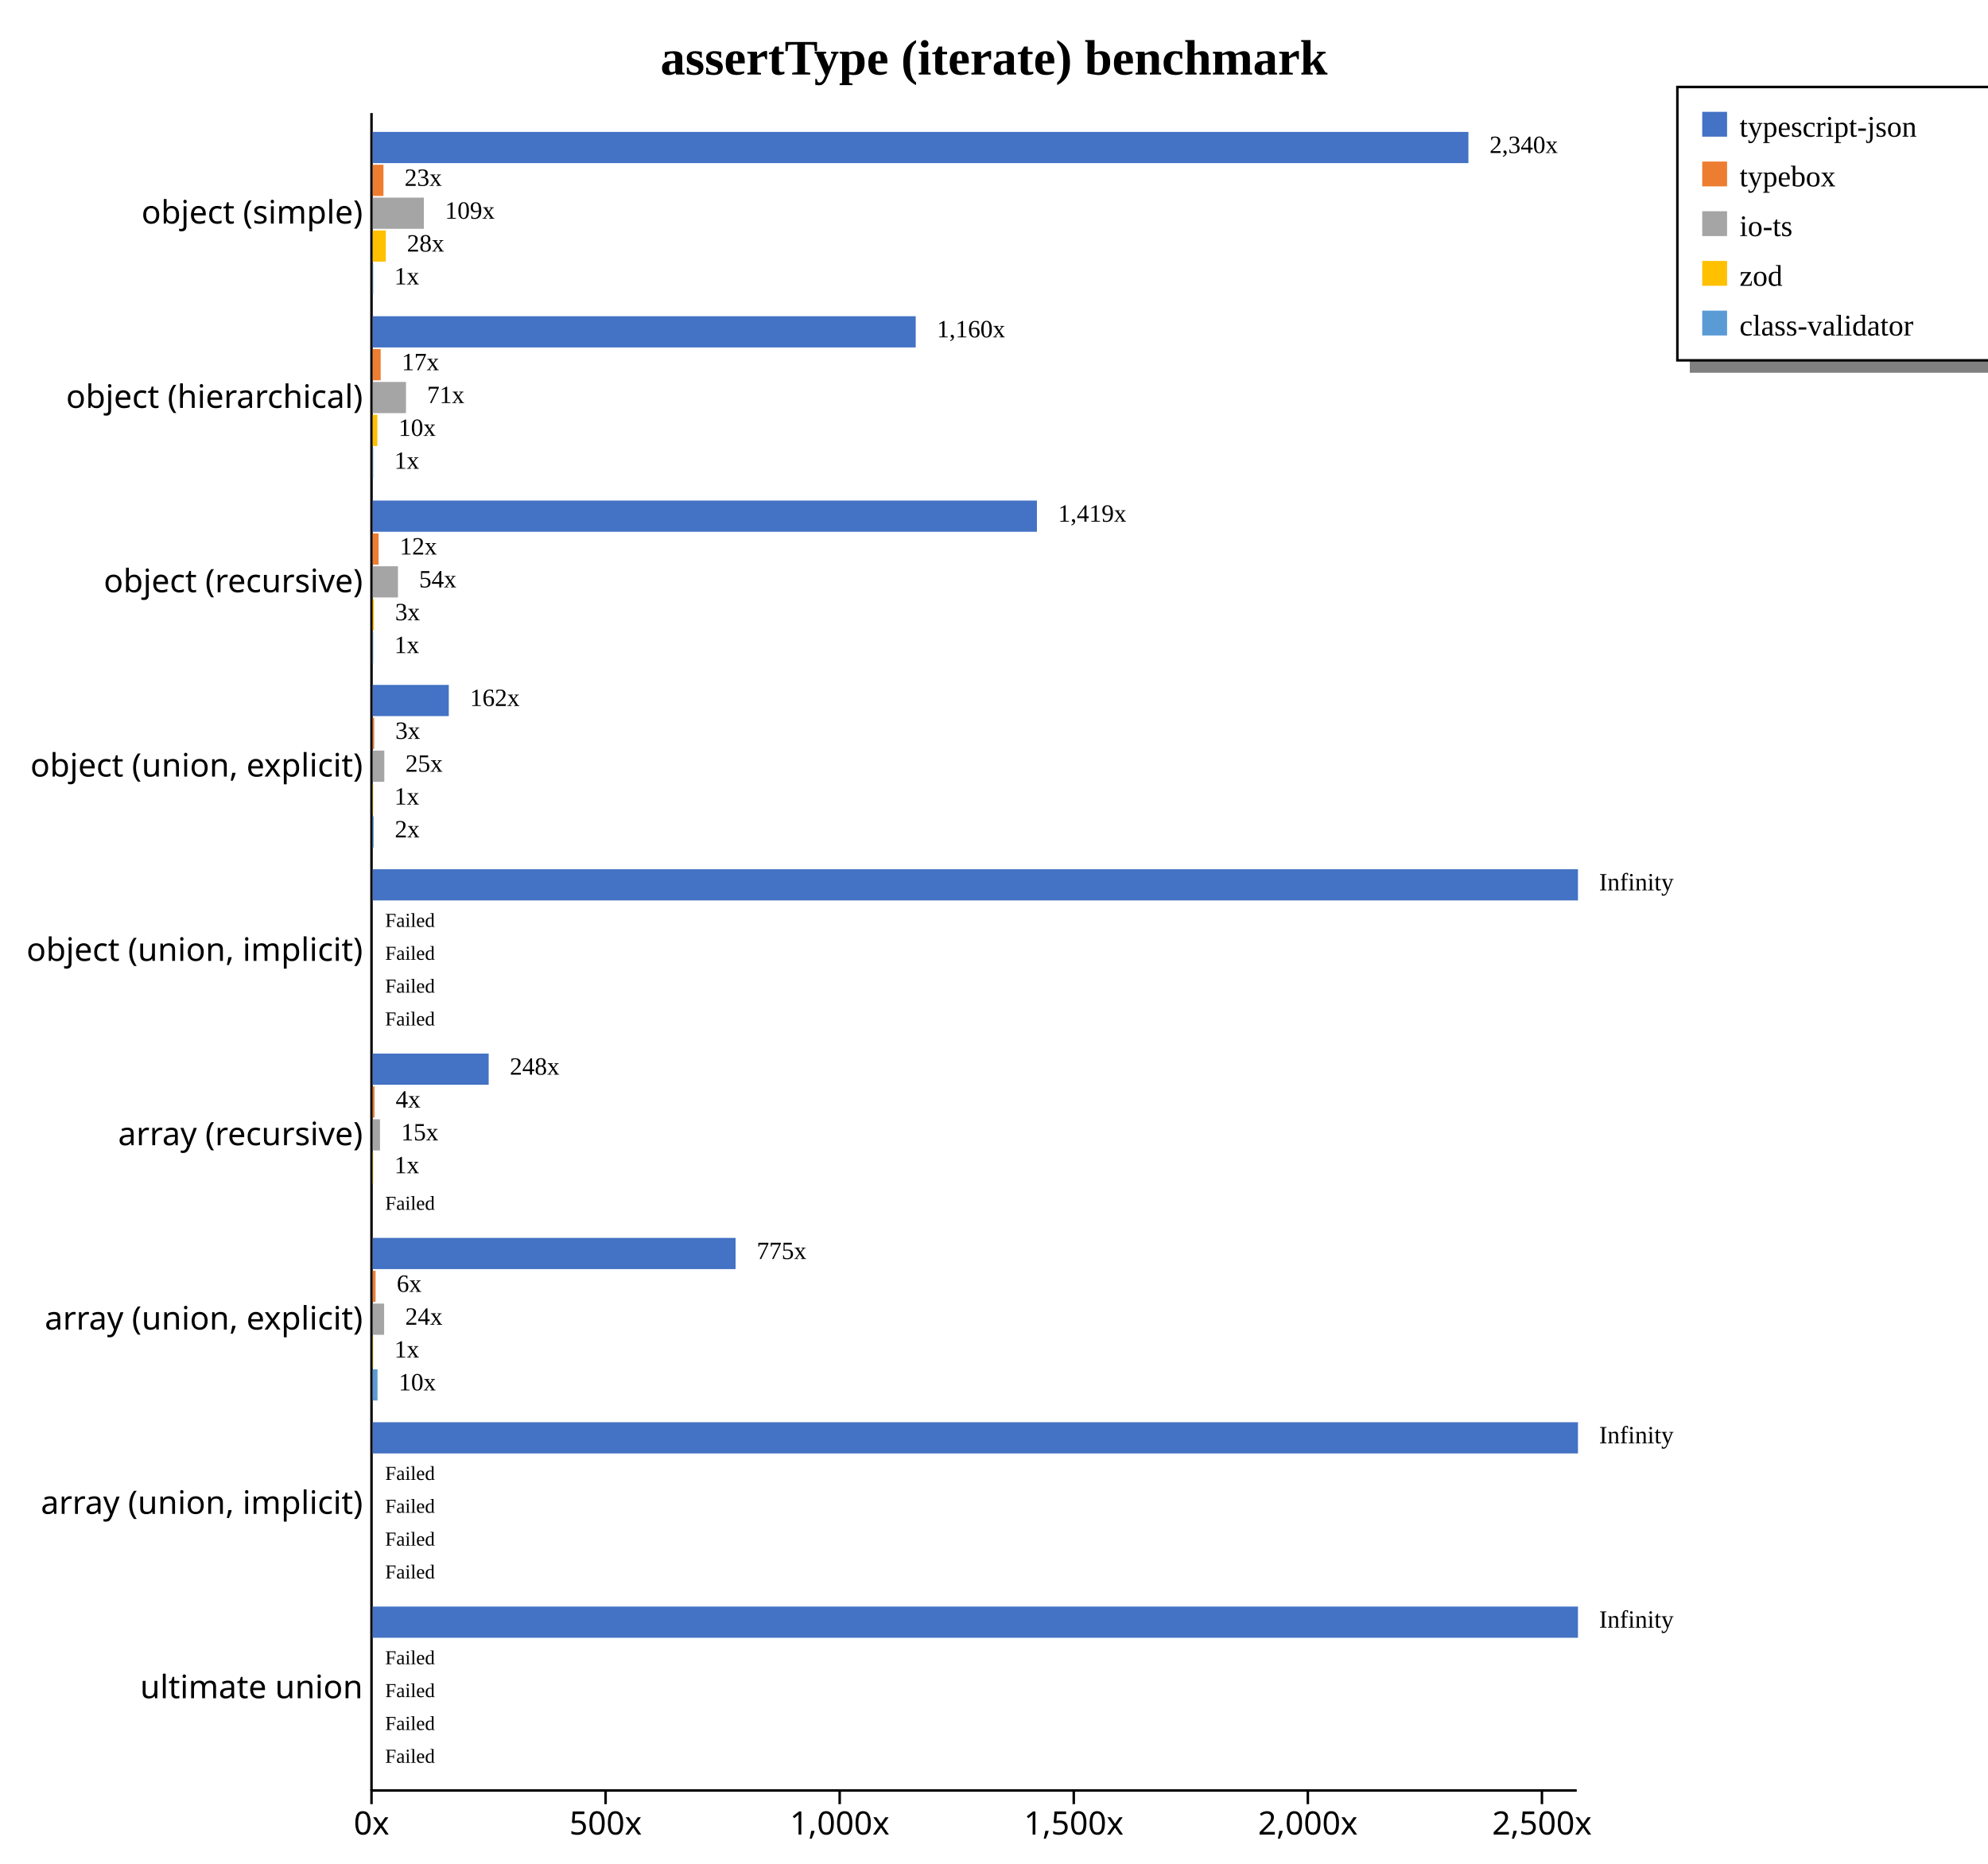
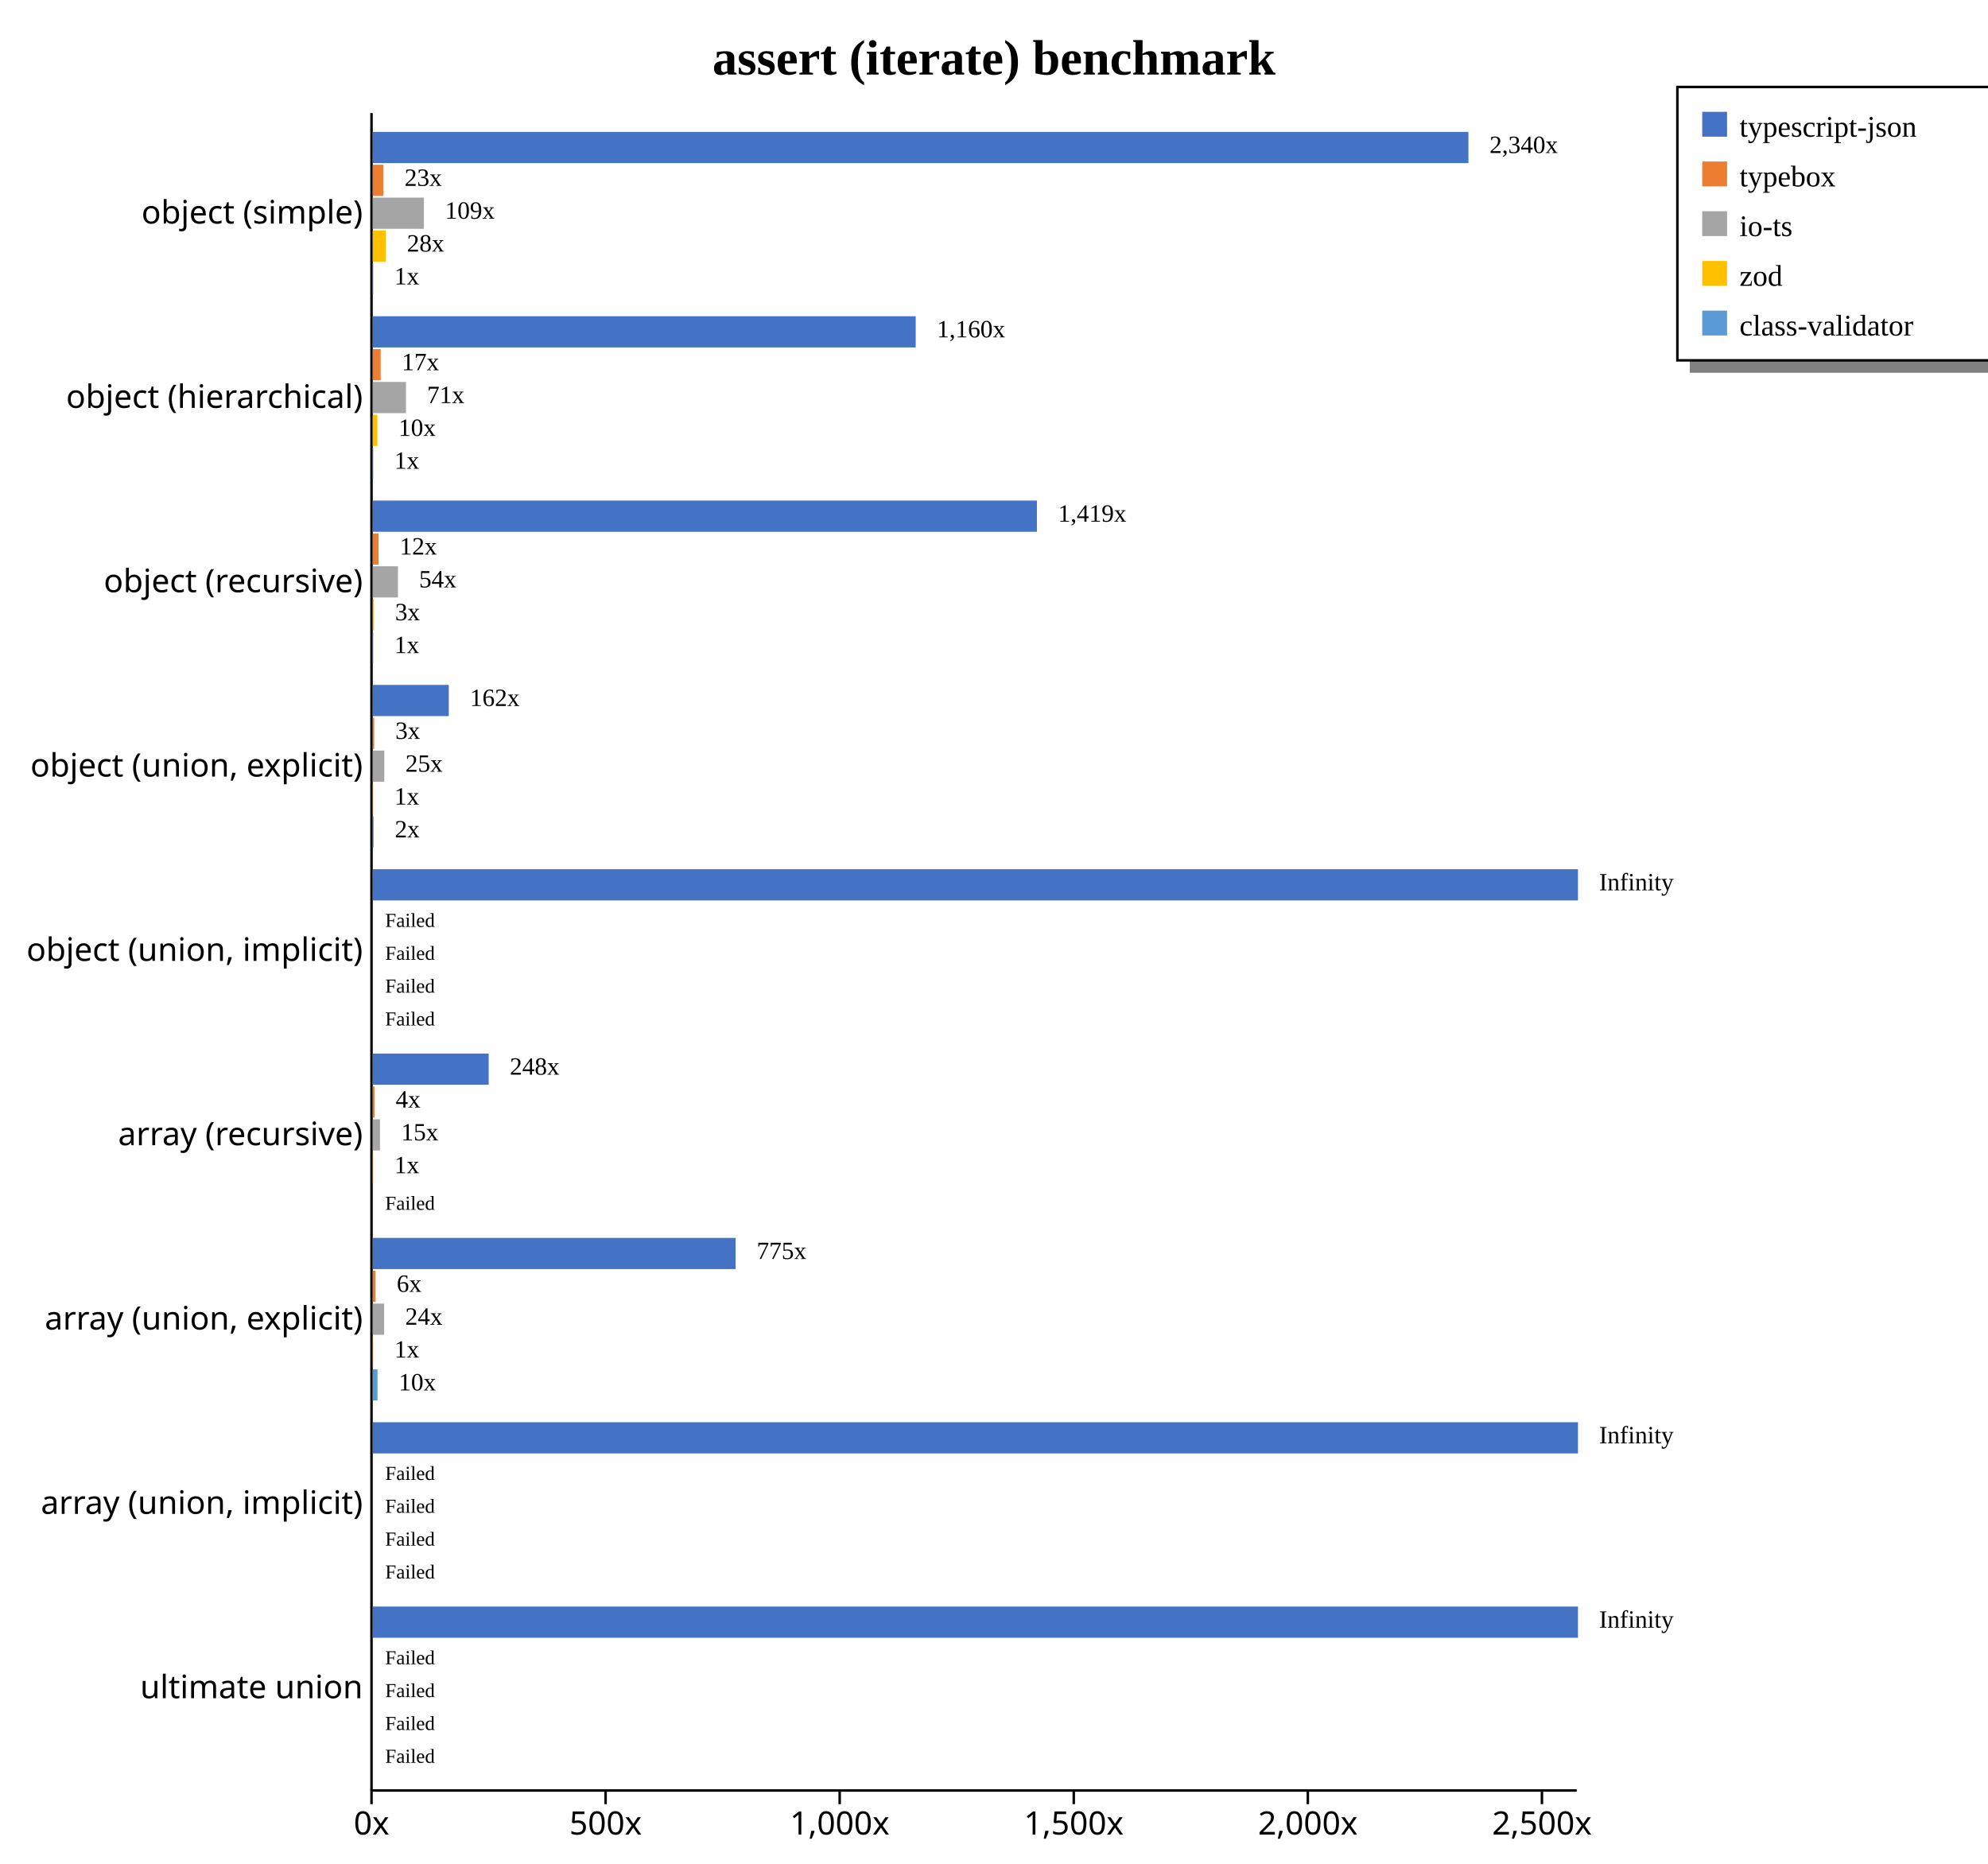
<svg xmlns="http://www.w3.org/2000/svg" width="800" height="750" style="background-color: white;">
  <g class="y axis" transform="translate(149,45)" fill="none" font-size="10" font-family="sans-serif" text-anchor="end" style="font-size: 13px;">
    <path class="domain" stroke="currentColor" d="M0.5,0.5V675.5" />
    <g class="tick" opacity="1" transform="translate(0,40.7967)" style="font-size: 13px;">
      <line stroke="currentColor" x2="0" />
      <text fill="currentColor" x="-3" dy="0.32em">object (simple)    </text>
    </g>
    <g class="tick" opacity="1" transform="translate(0,114.9725)" style="font-size: 13px;">
      <line stroke="currentColor" x2="0" />
      <text fill="currentColor" x="-3" dy="0.32em">object (hierarchical)    </text>
    </g>
    <g class="tick" opacity="1" transform="translate(0,189.1484)" style="font-size: 13px;">
      <line stroke="currentColor" x2="0" />
      <text fill="currentColor" x="-3" dy="0.32em">object (recursive)    </text>
    </g>
    <g class="tick" opacity="1" transform="translate(0,263.3242)" style="font-size: 13px;">
      <line stroke="currentColor" x2="0" />
      <text fill="currentColor" x="-3" dy="0.32em">object (union, explicit)    </text>
    </g>
    <g class="tick" opacity="1" transform="translate(0,337.5)" style="font-size: 13px;">
      <line stroke="currentColor" x2="0" />
      <text fill="currentColor" x="-3" dy="0.32em">object (union, implicit)    </text>
    </g>
    <g class="tick" opacity="1" transform="translate(0,411.6758)" style="font-size: 13px;">
      <line stroke="currentColor" x2="0" />
      <text fill="currentColor" x="-3" dy="0.32em">array (recursive)    </text>
    </g>
    <g class="tick" opacity="1" transform="translate(0,485.8516)" style="font-size: 13px;">
      <line stroke="currentColor" x2="0" />
      <text fill="currentColor" x="-3" dy="0.32em">array (union, explicit)    </text>
    </g>
    <g class="tick" opacity="1" transform="translate(0,560.0275)" style="font-size: 13px;">
      <line stroke="currentColor" x2="0" />
      <text fill="currentColor" x="-3" dy="0.32em">array (union, implicit)    </text>
    </g>
    <g class="tick" opacity="1" transform="translate(0,634.2033)" style="font-size: 13px;">
      <line stroke="currentColor" x2="0" />
      <text fill="currentColor" x="-3" dy="0.32em">ultimate union    </text>
    </g>
  </g>
  <g class="x axis" transform="translate(149,720)" fill="none" font-size="10" font-family="sans-serif" text-anchor="middle" style="font-size: 13px;">
    <path class="domain" stroke="currentColor" d="M0.5,0.5H485.5" />
    <g class="tick" opacity="1" transform="translate(0.5,0)" style="font-size: 13px;">
      <line stroke="currentColor" y2="6" />
      <text fill="currentColor" y="9" dy="0.71em">0x</text>
    </g>
    <g class="tick" opacity="1" transform="translate(94.69891,0)" style="font-size: 13px;">
      <line stroke="currentColor" y2="6" />
      <text fill="currentColor" y="9" dy="0.71em">500x</text>
    </g>
    <g class="tick" opacity="1" transform="translate(188.8978,0)" style="font-size: 13px;">
      <line stroke="currentColor" y2="6" />
      <text fill="currentColor" y="9" dy="0.71em">1,000x</text>
    </g>
    <g class="tick" opacity="1" transform="translate(283.0967,0)" style="font-size: 13px;">
      <line stroke="currentColor" y2="6" />
      <text fill="currentColor" y="9" dy="0.71em">1,500x</text>
    </g>
    <g class="tick" opacity="1" transform="translate(377.2957,0)" style="font-size: 13px;">
      <line stroke="currentColor" y2="6" />
      <text fill="currentColor" y="9" dy="0.71em">2,000x</text>
    </g>
    <g class="tick" opacity="1" transform="translate(471.4946,0)" style="font-size: 13px;">
      <line stroke="currentColor" y2="6" />
      <text fill="currentColor" y="9" dy="0.71em">2,500x</text>
    </g>
  </g>
-   <text transform="translate(400, 30)" style="text-anchor: middle; font-size: 20px; font-weight: bold;">assertType (iterate) benchmark</text>
+   <text transform="translate(400, 30)" style="text-anchor: middle; font-size: 20px; font-weight: bold;">assert (iterate) benchmark</text>
  <rect x="680" y="145" width="200" height="5" fill="gray" />
  <rect x="675" y="35" width="200" height="110" fill="none" stroke="black" />
  <rect x="685" y="45" width="10" height="10" style="fill: #4472c4;" />
  <text x="700" y="55" style="font-size: 12px;">typescript-json</text>
  <rect x="685" y="65" width="10" height="10" style="fill: #ed7d31;" />
  <text x="700" y="75" style="font-size: 12px;">typebox</text>
  <rect x="685" y="85" width="10" height="10" style="fill: #a5a5a5;" />
  <text x="700" y="95" style="font-size: 12px;">io-ts</text>
  <rect x="685" y="105" width="10" height="10" style="fill: #ffc000;" />
  <text x="700" y="115" style="font-size: 12px;">zod</text>
  <rect x="685" y="125" width="10" height="10" style="fill: #5b9bd5;" />
  <text x="700" y="135" style="font-size: 12px;">class-validator</text>
  <g style="font-size: 13px;">
    <g style="font-size: 13px;">
      <rect x="150" y="53.079" width="440.909" height="12.558" fill="#4472c4" />
      <rect x="150" y="66.298" width="4.311" height="12.558" fill="#ed7d31" />
      <rect x="150" y="79.517" width="20.578" height="12.558" fill="#a5a5a5" />
      <rect x="150" y="92.737" width="5.258" height="12.558" fill="#ffc000" />
      <rect x="150" y="105.956" width="0.188" height="12.558" fill="#5b9bd5" />
      <text class="label" x="599.409" y="61.579" font-size="10px">2,340x</text>
      <text class="label" x="162.811" y="74.798" font-size="10px">23x</text>
      <text class="label" x="179.078" y="88.017" font-size="10px">109x</text>
      <text class="label" x="163.758" y="101.237" font-size="10px">28x</text>
      <text class="label" x="158.688" y="114.456" font-size="10px">1x</text>
      <text class="label" x="595.909" y="63.079" font-size="8px" />
      <text class="label" x="159.311" y="76.298" font-size="8px" />
      <text class="label" x="175.578" y="89.517" font-size="8px" />
      <text class="label" x="160.258" y="102.737" font-size="8px" />
      <text class="label" x="155.188" y="115.956" font-size="8px" />
    </g>
    <g style="font-size: 13px;">
      <rect x="150" y="127.254" width="218.498" height="12.558" fill="#4472c4" />
      <rect x="150" y="140.474" width="3.188" height="12.558" fill="#ed7d31" />
      <rect x="150" y="153.693" width="13.372" height="12.558" fill="#a5a5a5" />
      <rect x="150" y="166.913" width="1.851" height="12.558" fill="#ffc000" />
      <rect x="150" y="180.132" width="0.188" height="12.558" fill="#5b9bd5" />
      <text class="label" x="376.998" y="135.754" font-size="10px">1,160x</text>
      <text class="label" x="161.688" y="148.974" font-size="10px">17x</text>
      <text class="label" x="171.872" y="162.193" font-size="10px">71x</text>
      <text class="label" x="160.351" y="175.413" font-size="10px">10x</text>
      <text class="label" x="158.688" y="188.632" font-size="10px">1x</text>
      <text class="label" x="373.498" y="137.254" font-size="8px" />
      <text class="label" x="158.188" y="150.474" font-size="8px" />
      <text class="label" x="168.372" y="163.693" font-size="8px" />
      <text class="label" x="156.851" y="176.913" font-size="8px" />
      <text class="label" x="155.188" y="190.132" font-size="8px" />
    </g>
    <g style="font-size: 13px;">
      <rect x="150" y="201.43" width="267.269" height="12.558" fill="#4472c4" />
      <rect x="150" y="214.65" width="2.345" height="12.558" fill="#ed7d31" />
      <rect x="150" y="227.869" width="10.146" height="12.558" fill="#a5a5a5" />
      <rect x="150" y="241.089" width="0.483" height="12.558" fill="#ffc000" />
      <rect x="150" y="254.308" width="0.188" height="12.558" fill="#5b9bd5" />
      <text class="label" x="425.769" y="209.93" font-size="10px">1,419x</text>
      <text class="label" x="160.845" y="223.15" font-size="10px">12x</text>
      <text class="label" x="168.646" y="236.369" font-size="10px">54x</text>
      <text class="label" x="158.983" y="249.589" font-size="10px">3x</text>
      <text class="label" x="158.688" y="262.808" font-size="10px">1x</text>
      <text class="label" x="422.269" y="211.43" font-size="8px" />
      <text class="label" x="157.345" y="224.65" font-size="8px" />
      <text class="label" x="165.146" y="237.869" font-size="8px" />
      <text class="label" x="155.483" y="251.089" font-size="8px" />
      <text class="label" x="155.188" y="264.308" font-size="8px" />
    </g>
    <g style="font-size: 13px;">
      <rect x="150" y="275.606" width="30.601" height="12.558" fill="#4472c4" />
      <rect x="150" y="288.825" width="0.579" height="12.558" fill="#ed7d31" />
      <rect x="150" y="302.045" width="4.647" height="12.558" fill="#a5a5a5" />
      <rect x="150" y="315.264" width="0.188" height="12.558" fill="#ffc000" />
      <rect x="150" y="328.484" width="0.367" height="12.558" fill="#5b9bd5" />
      <text class="label" x="189.101" y="284.106" font-size="10px">162x</text>
      <text class="label" x="159.079" y="297.325" font-size="10px">3x</text>
      <text class="label" x="163.147" y="310.545" font-size="10px">25x</text>
      <text class="label" x="158.688" y="323.764" font-size="10px">1x</text>
      <text class="label" x="158.867" y="336.984" font-size="10px">2x</text>
      <text class="label" x="185.601" y="285.606" font-size="8px" />
      <text class="label" x="155.579" y="298.825" font-size="8px" />
      <text class="label" x="159.647" y="312.045" font-size="8px" />
      <text class="label" x="155.188" y="325.264" font-size="8px" />
      <text class="label" x="155.367" y="338.484" font-size="8px" />
    </g>
    <g style="font-size: 13px;">
      <rect x="150" y="349.782" width="485" height="12.558" fill="#4472c4" />
      <rect x="150" y="363.001" width="0" height="12.558" fill="#ed7d31" />
      <rect x="150" y="376.221" width="0" height="12.558" fill="#a5a5a5" />
      <rect x="150" y="389.44" width="0" height="12.558" fill="#ffc000" />
      <rect x="150" y="402.66" width="0" height="12.558" fill="#5b9bd5" />
      <text class="label" x="643.5" y="358.282" font-size="10px">Infinity</text>
      <text class="label" x="158.5" y="371.501" font-size="10px" />
      <text class="label" x="158.5" y="384.721" font-size="10px" />
      <text class="label" x="158.5" y="397.94" font-size="10px" />
      <text class="label" x="158.5" y="411.16" font-size="10px" />
      <text class="label" x="640" y="359.782" font-size="8px" />
      <text class="label" x="155" y="373.001" font-size="8px">Failed</text>
      <text class="label" x="155" y="386.221" font-size="8px">Failed</text>
      <text class="label" x="155" y="399.44" font-size="8px">Failed</text>
      <text class="label" x="155" y="412.66" font-size="8px">Failed</text>
    </g>
    <g style="font-size: 13px;">
      <rect x="150" y="423.958" width="46.65" height="12.558" fill="#4472c4" />
      <rect x="150" y="437.177" width="0.706" height="12.558" fill="#ed7d31" />
      <rect x="150" y="450.397" width="2.918" height="12.558" fill="#a5a5a5" />
      <rect x="150" y="463.616" width="0.188" height="12.558" fill="#ffc000" />
      <rect x="150" y="476.835" width="0" height="12.558" fill="#5b9bd5" />
      <text class="label" x="205.15" y="432.458" font-size="10px">248x</text>
      <text class="label" x="159.206" y="445.677" font-size="10px">4x</text>
      <text class="label" x="161.418" y="458.897" font-size="10px">15x</text>
      <text class="label" x="158.688" y="472.116" font-size="10px">1x</text>
      <text class="label" x="158.5" y="485.335" font-size="10px" />
      <text class="label" x="201.65" y="433.958" font-size="8px" />
      <text class="label" x="155.706" y="447.177" font-size="8px" />
      <text class="label" x="157.918" y="460.397" font-size="8px" />
      <text class="label" x="155.188" y="473.616" font-size="8px" />
      <text class="label" x="155" y="486.835" font-size="8px">Failed</text>
    </g>
    <g style="font-size: 13px;">
      <rect x="150" y="498.134" width="146.011" height="12.558" fill="#4472c4" />
      <rect x="150" y="511.353" width="1.135" height="12.558" fill="#ed7d31" />
      <rect x="150" y="524.572" width="4.576" height="12.558" fill="#a5a5a5" />
      <rect x="150" y="537.792" width="0.188" height="12.558" fill="#ffc000" />
      <rect x="150" y="551.011" width="1.921" height="12.558" fill="#5b9bd5" />
      <text class="label" x="304.511" y="506.634" font-size="10px">775x</text>
      <text class="label" x="159.635" y="519.853" font-size="10px">6x</text>
      <text class="label" x="163.076" y="533.072" font-size="10px">24x</text>
      <text class="label" x="158.688" y="546.292" font-size="10px">1x</text>
      <text class="label" x="160.421" y="559.511" font-size="10px">10x</text>
      <text class="label" x="301.011" y="508.134" font-size="8px" />
      <text class="label" x="156.135" y="521.353" font-size="8px" />
      <text class="label" x="159.576" y="534.572" font-size="8px" />
      <text class="label" x="155.188" y="547.792" font-size="8px" />
      <text class="label" x="156.921" y="561.011" font-size="8px" />
    </g>
    <g style="font-size: 13px;">
      <rect x="150" y="572.309" width="485" height="12.558" fill="#4472c4" />
      <rect x="150" y="585.529" width="0" height="12.558" fill="#ed7d31" />
      <rect x="150" y="598.748" width="0" height="12.558" fill="#a5a5a5" />
      <rect x="150" y="611.968" width="0" height="12.558" fill="#ffc000" />
      <rect x="150" y="625.187" width="0" height="12.558" fill="#5b9bd5" />
      <text class="label" x="643.5" y="580.809" font-size="10px">Infinity</text>
      <text class="label" x="158.5" y="594.029" font-size="10px" />
      <text class="label" x="158.5" y="607.248" font-size="10px" />
      <text class="label" x="158.5" y="620.468" font-size="10px" />
      <text class="label" x="158.5" y="633.687" font-size="10px" />
      <text class="label" x="640" y="582.309" font-size="8px" />
      <text class="label" x="155" y="595.529" font-size="8px">Failed</text>
      <text class="label" x="155" y="608.748" font-size="8px">Failed</text>
      <text class="label" x="155" y="621.968" font-size="8px">Failed</text>
      <text class="label" x="155" y="635.187" font-size="8px">Failed</text>
    </g>
    <g style="font-size: 13px;">
      <rect x="150" y="646.485" width="485" height="12.558" fill="#4472c4" />
      <rect x="150" y="659.705" width="0" height="12.558" fill="#ed7d31" />
      <rect x="150" y="672.924" width="0" height="12.558" fill="#a5a5a5" />
      <rect x="150" y="686.144" width="0" height="12.558" fill="#ffc000" />
      <rect x="150" y="699.363" width="0" height="12.558" fill="#5b9bd5" />
      <text class="label" x="643.5" y="654.985" font-size="10px">Infinity</text>
      <text class="label" x="158.5" y="668.205" font-size="10px" />
      <text class="label" x="158.5" y="681.424" font-size="10px" />
      <text class="label" x="158.5" y="694.644" font-size="10px" />
      <text class="label" x="158.5" y="707.863" font-size="10px" />
      <text class="label" x="640" y="656.485" font-size="8px" />
      <text class="label" x="155" y="669.705" font-size="8px">Failed</text>
      <text class="label" x="155" y="682.924" font-size="8px">Failed</text>
      <text class="label" x="155" y="696.144" font-size="8px">Failed</text>
      <text class="label" x="155" y="709.363" font-size="8px">Failed</text>
    </g>
  </g>
</svg>
